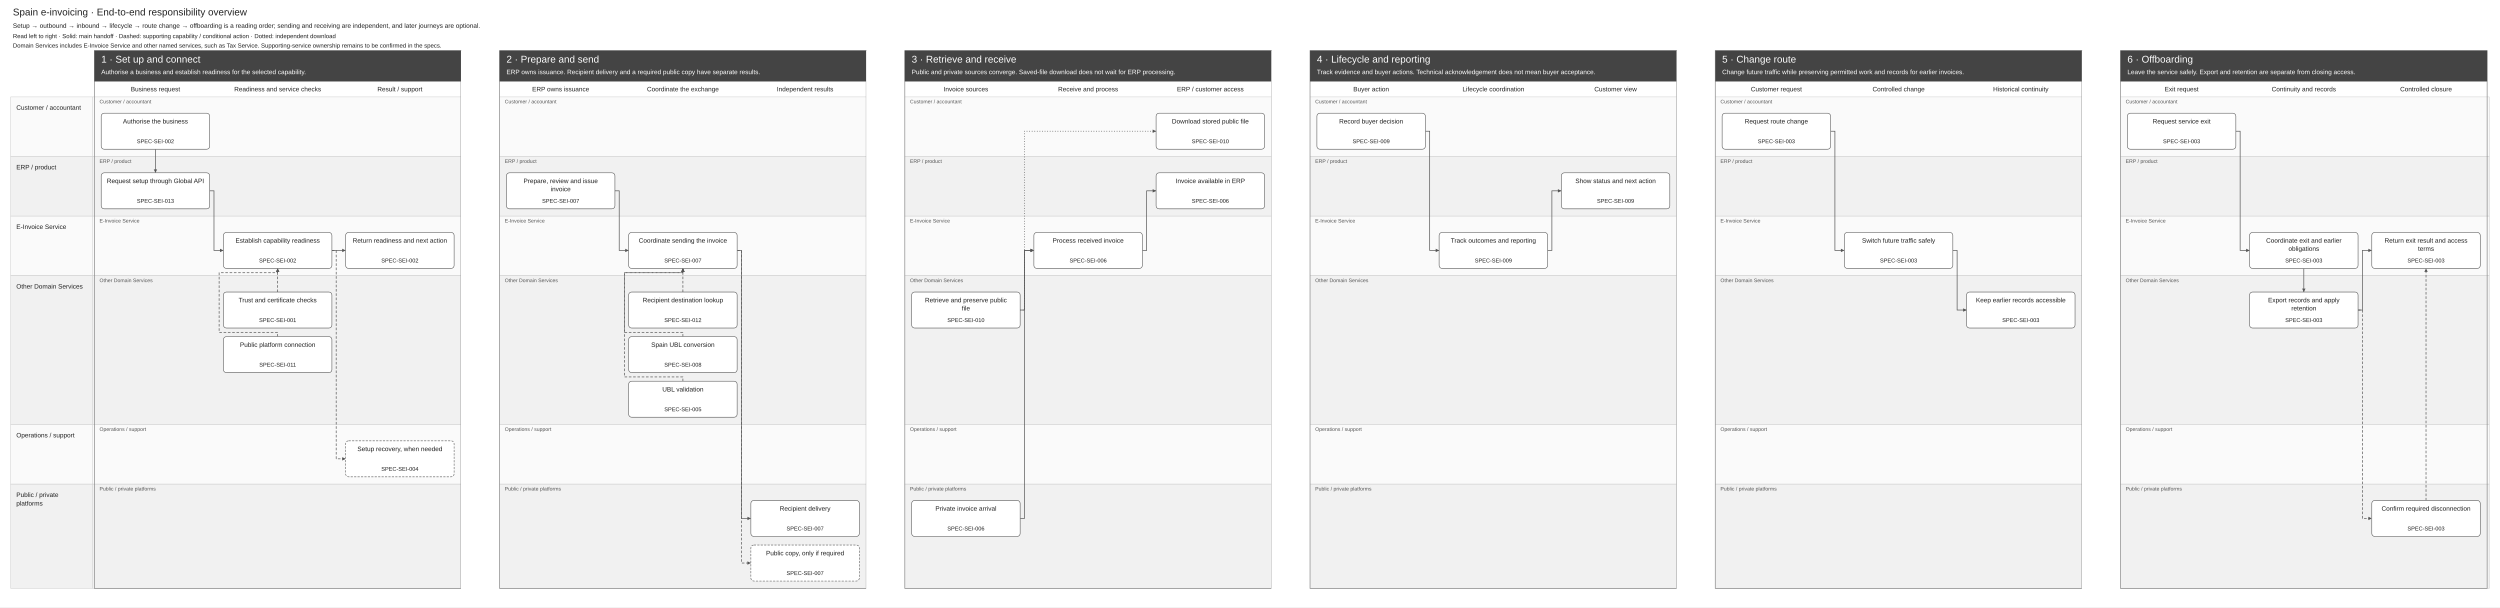
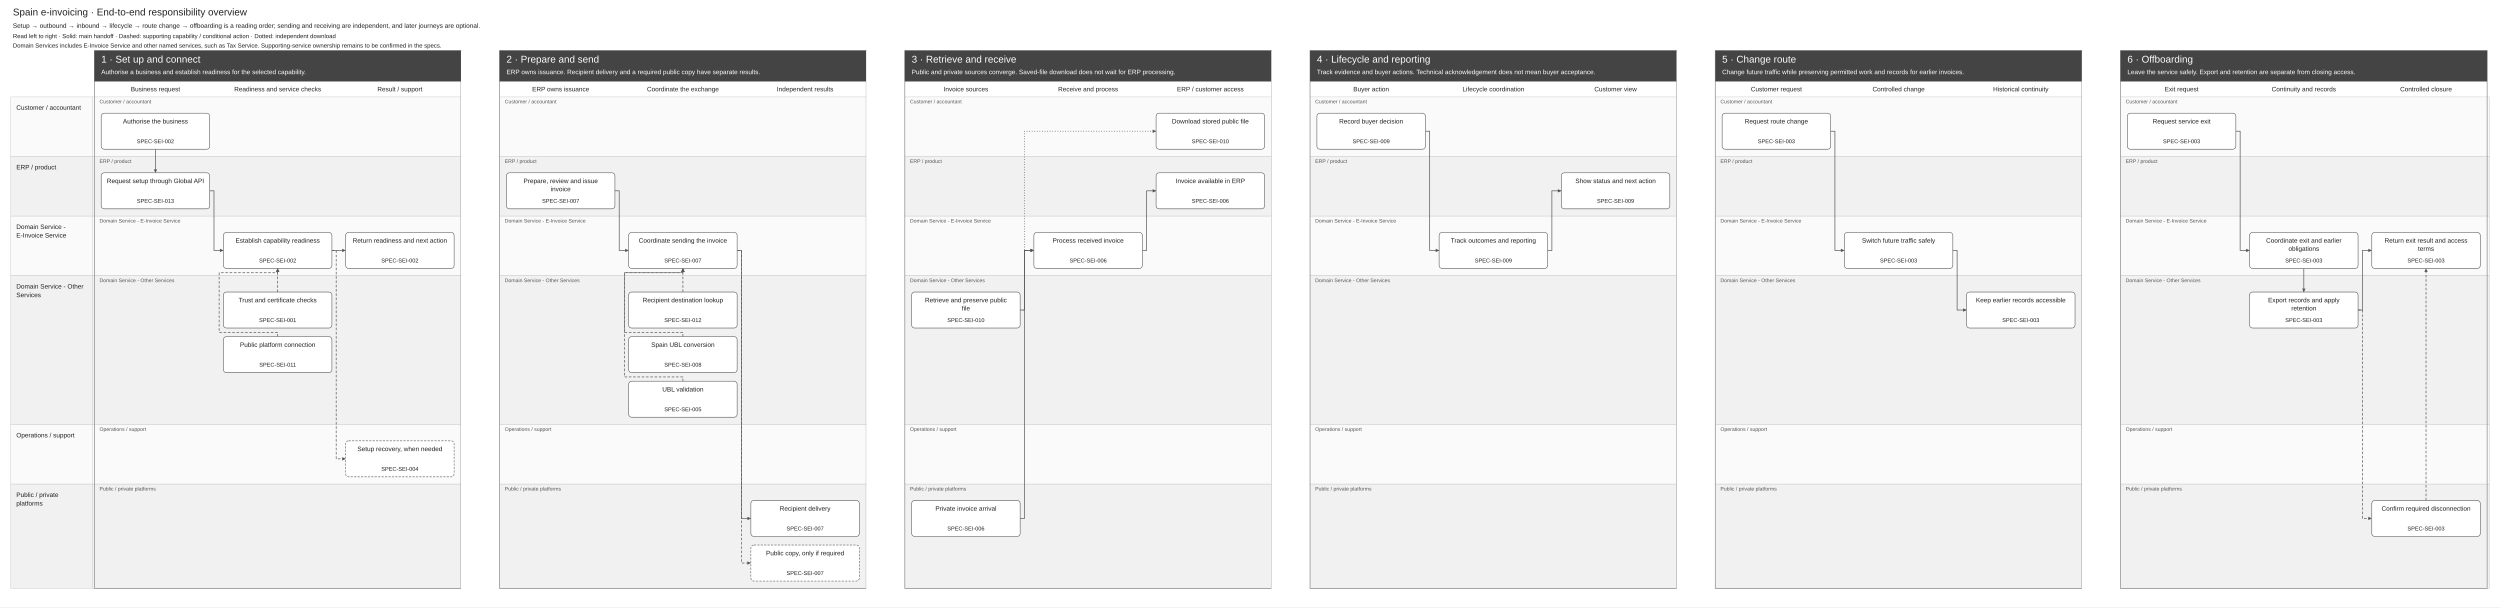
<svg xmlns="http://www.w3.org/2000/svg" width="5830" height="1416" viewBox="0 0 5830 1416" role="img" aria-label="End-to-end responsibility overview">
  <rect width="5830" height="1416" fill="#ffffff" />
  <text x="30" y="36" font-family="Arial, sans-serif" font-size="23" font-weight="400" text-anchor="start" fill="#222222">Spain e-invoicing · End-to-end responsibility overview</text>
  <text x="30" y="65" font-family="Arial, sans-serif" font-size="15" font-weight="400" text-anchor="start" fill="#222222">Setup → outbound → inbound → lifecycle → route change → offboarding is a reading order; sending and receiving are independent, and later journeys are optional.</text>
  <text x="30" y="89" font-family="Arial, sans-serif" font-size="14" font-weight="400" text-anchor="start" fill="#222222">Read left to right · Solid: main handoff · Dashed: supporting capability / conditional action · Dotted: independent download</text>
  <text x="30" y="111" font-family="Arial, sans-serif" font-size="14" font-weight="400" text-anchor="start" fill="#222222">Domain Services includes E-Invoice Service and other named services, such as Tax Service. Supporting-service ownership remains to be confirmed in the specs.</text>
  <text x="362.5" y="213" font-family="Arial, sans-serif" font-size="15" font-weight="400" text-anchor="middle" fill="#222222">Business request</text>
  <text x="647.5" y="213" font-family="Arial, sans-serif" font-size="15" font-weight="400" text-anchor="middle" fill="#222222">Readiness and service checks</text>
  <text x="932.5" y="213" font-family="Arial, sans-serif" font-size="15" font-weight="400" text-anchor="middle" fill="#222222">Result / support</text>
  <text x="1307.5" y="213" font-family="Arial, sans-serif" font-size="15" font-weight="400" text-anchor="middle" fill="#222222">ERP owns issuance</text>
  <text x="1592.5" y="213" font-family="Arial, sans-serif" font-size="15" font-weight="400" text-anchor="middle" fill="#222222">Coordinate the exchange</text>
  <text x="1877.5" y="213" font-family="Arial, sans-serif" font-size="15" font-weight="400" text-anchor="middle" fill="#222222">Independent results</text>
  <text x="2252.5" y="213" font-family="Arial, sans-serif" font-size="15" font-weight="400" text-anchor="middle" fill="#222222">Invoice sources</text>
  <text x="2537.5" y="213" font-family="Arial, sans-serif" font-size="15" font-weight="400" text-anchor="middle" fill="#222222">Receive and process</text>
  <text x="2822.5" y="213" font-family="Arial, sans-serif" font-size="15" font-weight="400" text-anchor="middle" fill="#222222">ERP / customer access</text>
  <text x="3197.5" y="213" font-family="Arial, sans-serif" font-size="15" font-weight="400" text-anchor="middle" fill="#222222">Buyer action</text>
  <text x="3482.5" y="213" font-family="Arial, sans-serif" font-size="15" font-weight="400" text-anchor="middle" fill="#222222">Lifecycle coordination</text>
  <text x="3767.5" y="213" font-family="Arial, sans-serif" font-size="15" font-weight="400" text-anchor="middle" fill="#222222">Customer view</text>
  <text x="4142.5" y="213" font-family="Arial, sans-serif" font-size="15" font-weight="400" text-anchor="middle" fill="#222222">Customer request</text>
  <text x="4427.5" y="213" font-family="Arial, sans-serif" font-size="15" font-weight="400" text-anchor="middle" fill="#222222">Controlled change</text>
  <text x="4712.5" y="213" font-family="Arial, sans-serif" font-size="15" font-weight="400" text-anchor="middle" fill="#222222">Historical continuity</text>
  <text x="5087.5" y="213" font-family="Arial, sans-serif" font-size="15" font-weight="400" text-anchor="middle" fill="#222222">Exit request</text>
  <text x="5372.5" y="213" font-family="Arial, sans-serif" font-size="15" font-weight="400" text-anchor="middle" fill="#222222">Continuity and records</text>
  <text x="5657.5" y="213" font-family="Arial, sans-serif" font-size="15" font-weight="400" text-anchor="middle" fill="#222222">Controlled closure</text>
  <rect x="25" y="226" width="5780" height="139" fill="#fafafa" stroke="#c7c7c7" />
  <path d="M 216,226 L 216,365" stroke="#c7c7c7" />
  <text x="38" y="256" font-family="Arial, sans-serif" font-size="15" font-weight="400" text-anchor="start" fill="#222222">Customer / accountant</text>
  <rect x="25" y="365" width="5780" height="139" fill="#f1f1f1" stroke="#c7c7c7" />
  <path d="M 216,365 L 216,504" stroke="#c7c7c7" />
  <text x="38" y="395" font-family="Arial, sans-serif" font-size="15" font-weight="400" text-anchor="start" fill="#222222">ERP / product</text>
  <rect x="25" y="504" width="5780" height="139" fill="#fafafa" stroke="#c7c7c7" />
  <path d="M 216,504 L 216,643" stroke="#c7c7c7" />
-   <text x="38" y="534" font-family="Arial, sans-serif" font-size="15" font-weight="400" text-anchor="start" fill="#222222">E-Invoice Service</text>
+   <text x="38" y="534" font-family="Arial, sans-serif" font-size="15" font-weight="400" text-anchor="start" fill="#222222">Domain Service -</text>
+   <text x="38" y="554" font-family="Arial, sans-serif" font-size="15" font-weight="400" text-anchor="start" fill="#222222">E-Invoice Service</text>
  <rect x="25" y="643" width="5780" height="347" fill="#f1f1f1" stroke="#c7c7c7" />
  <path d="M 216,643 L 216,990" stroke="#c7c7c7" />
-   <text x="38" y="673" font-family="Arial, sans-serif" font-size="15" font-weight="400" text-anchor="start" fill="#222222">Other Domain Services</text>
+   <text x="38" y="673" font-family="Arial, sans-serif" font-size="15" font-weight="400" text-anchor="start" fill="#222222">Domain Service - Other</text>
+   <text x="38" y="693" font-family="Arial, sans-serif" font-size="15" font-weight="400" text-anchor="start" fill="#222222">Services</text>
  <rect x="25" y="990" width="5780" height="139" fill="#fafafa" stroke="#c7c7c7" />
  <path d="M 216,990 L 216,1129" stroke="#c7c7c7" />
  <text x="38" y="1020" font-family="Arial, sans-serif" font-size="15" font-weight="400" text-anchor="start" fill="#222222">Operations / support</text>
  <rect x="25" y="1129" width="5780" height="243" fill="#f1f1f1" stroke="#c7c7c7" />
  <path d="M 216,1129 L 216,1372" stroke="#c7c7c7" />
  <text x="38" y="1159" font-family="Arial, sans-serif" font-size="15" font-weight="400" text-anchor="start" fill="#222222">Public / private</text>
  <text x="38" y="1179" font-family="Arial, sans-serif" font-size="15" font-weight="400" text-anchor="start" fill="#222222">platforms</text>
  <rect x="220.0" y="118" width="855.0" height="1254" fill="none" stroke="#888888" stroke-width="1.6" data-journey="1" />
  <rect x="220.0" y="118" width="855.0" height="72" fill="#444444" />
  <text x="236.0" y="146" font-family="Arial, sans-serif" font-size="23" font-weight="400" text-anchor="start" fill="#ffffff">1 · Set up and connect</text>
  <text x="236.0" y="173" font-family="Arial, sans-serif" font-size="15" font-weight="400" text-anchor="start" fill="#ffffff">Authorise a business and establish readiness for the selected capability.</text>
  <text x="232.0" y="241" font-family="Arial, sans-serif" font-size="12" font-weight="400" text-anchor="start" fill="#555555">Customer / accountant</text>
  <text x="232.0" y="380" font-family="Arial, sans-serif" font-size="12" font-weight="400" text-anchor="start" fill="#555555">ERP / product</text>
-   <text x="232.0" y="519" font-family="Arial, sans-serif" font-size="12" font-weight="400" text-anchor="start" fill="#555555">E-Invoice Service</text>
-   <text x="232.0" y="658" font-family="Arial, sans-serif" font-size="12" font-weight="400" text-anchor="start" fill="#555555">Other Domain Services</text>
+   <text x="232.0" y="519" font-family="Arial, sans-serif" font-size="12" font-weight="400" text-anchor="start" fill="#555555">Domain Service - E-Invoice Service</text>
+   <text x="232.0" y="658" font-family="Arial, sans-serif" font-size="12" font-weight="400" text-anchor="start" fill="#555555">Domain Service - Other Services</text>
  <text x="232.0" y="1005" font-family="Arial, sans-serif" font-size="12" font-weight="400" text-anchor="start" fill="#555555">Operations / support</text>
  <text x="232.0" y="1144" font-family="Arial, sans-serif" font-size="12" font-weight="400" text-anchor="start" fill="#555555">Public / private platforms</text>
  <rect x="1075.0" y="118" width="90" height="1268" fill="#ffffff" />
  <rect x="1165.0" y="118" width="855.0" height="1254" fill="none" stroke="#888888" stroke-width="1.6" data-journey="2" />
  <rect x="1165.0" y="118" width="855.0" height="72" fill="#444444" />
  <text x="1181.0" y="146" font-family="Arial, sans-serif" font-size="23" font-weight="400" text-anchor="start" fill="#ffffff">2 · Prepare and send</text>
  <text x="1181.0" y="173" font-family="Arial, sans-serif" font-size="15" font-weight="400" text-anchor="start" fill="#ffffff">ERP owns issuance. Recipient delivery and a required public copy have separate results.</text>
  <text x="1177.0" y="241" font-family="Arial, sans-serif" font-size="12" font-weight="400" text-anchor="start" fill="#555555">Customer / accountant</text>
  <text x="1177.0" y="380" font-family="Arial, sans-serif" font-size="12" font-weight="400" text-anchor="start" fill="#555555">ERP / product</text>
-   <text x="1177.0" y="519" font-family="Arial, sans-serif" font-size="12" font-weight="400" text-anchor="start" fill="#555555">E-Invoice Service</text>
-   <text x="1177.0" y="658" font-family="Arial, sans-serif" font-size="12" font-weight="400" text-anchor="start" fill="#555555">Other Domain Services</text>
+   <text x="1177.0" y="519" font-family="Arial, sans-serif" font-size="12" font-weight="400" text-anchor="start" fill="#555555">Domain Service - E-Invoice Service</text>
+   <text x="1177.0" y="658" font-family="Arial, sans-serif" font-size="12" font-weight="400" text-anchor="start" fill="#555555">Domain Service - Other Services</text>
  <text x="1177.0" y="1005" font-family="Arial, sans-serif" font-size="12" font-weight="400" text-anchor="start" fill="#555555">Operations / support</text>
  <text x="1177.0" y="1144" font-family="Arial, sans-serif" font-size="12" font-weight="400" text-anchor="start" fill="#555555">Public / private platforms</text>
  <rect x="2020.0" y="118" width="90" height="1268" fill="#ffffff" />
  <rect x="2110.0" y="118" width="855.0" height="1254" fill="none" stroke="#888888" stroke-width="1.6" data-journey="3" />
  <rect x="2110.0" y="118" width="855.0" height="72" fill="#444444" />
  <text x="2126.0" y="146" font-family="Arial, sans-serif" font-size="23" font-weight="400" text-anchor="start" fill="#ffffff">3 · Retrieve and receive</text>
  <text x="2126.0" y="173" font-family="Arial, sans-serif" font-size="15" font-weight="400" text-anchor="start" fill="#ffffff">Public and private sources converge. Saved-file download does not wait for ERP processing.</text>
  <text x="2122.0" y="241" font-family="Arial, sans-serif" font-size="12" font-weight="400" text-anchor="start" fill="#555555">Customer / accountant</text>
  <text x="2122.0" y="380" font-family="Arial, sans-serif" font-size="12" font-weight="400" text-anchor="start" fill="#555555">ERP / product</text>
-   <text x="2122.0" y="519" font-family="Arial, sans-serif" font-size="12" font-weight="400" text-anchor="start" fill="#555555">E-Invoice Service</text>
-   <text x="2122.0" y="658" font-family="Arial, sans-serif" font-size="12" font-weight="400" text-anchor="start" fill="#555555">Other Domain Services</text>
+   <text x="2122.0" y="519" font-family="Arial, sans-serif" font-size="12" font-weight="400" text-anchor="start" fill="#555555">Domain Service - E-Invoice Service</text>
+   <text x="2122.0" y="658" font-family="Arial, sans-serif" font-size="12" font-weight="400" text-anchor="start" fill="#555555">Domain Service - Other Services</text>
  <text x="2122.0" y="1005" font-family="Arial, sans-serif" font-size="12" font-weight="400" text-anchor="start" fill="#555555">Operations / support</text>
  <text x="2122.0" y="1144" font-family="Arial, sans-serif" font-size="12" font-weight="400" text-anchor="start" fill="#555555">Public / private platforms</text>
  <rect x="2965.0" y="118" width="90" height="1268" fill="#ffffff" />
  <rect x="3055.0" y="118" width="855.0" height="1254" fill="none" stroke="#888888" stroke-width="1.6" data-journey="4" />
  <rect x="3055.0" y="118" width="855.0" height="72" fill="#444444" />
  <text x="3071.0" y="146" font-family="Arial, sans-serif" font-size="23" font-weight="400" text-anchor="start" fill="#ffffff">4 · Lifecycle and reporting</text>
  <text x="3071.0" y="173" font-family="Arial, sans-serif" font-size="15" font-weight="400" text-anchor="start" fill="#ffffff">Track evidence and buyer actions. Technical acknowledgement does not mean buyer acceptance.</text>
  <text x="3067.0" y="241" font-family="Arial, sans-serif" font-size="12" font-weight="400" text-anchor="start" fill="#555555">Customer / accountant</text>
  <text x="3067.0" y="380" font-family="Arial, sans-serif" font-size="12" font-weight="400" text-anchor="start" fill="#555555">ERP / product</text>
-   <text x="3067.0" y="519" font-family="Arial, sans-serif" font-size="12" font-weight="400" text-anchor="start" fill="#555555">E-Invoice Service</text>
-   <text x="3067.0" y="658" font-family="Arial, sans-serif" font-size="12" font-weight="400" text-anchor="start" fill="#555555">Other Domain Services</text>
+   <text x="3067.0" y="519" font-family="Arial, sans-serif" font-size="12" font-weight="400" text-anchor="start" fill="#555555">Domain Service - E-Invoice Service</text>
+   <text x="3067.0" y="658" font-family="Arial, sans-serif" font-size="12" font-weight="400" text-anchor="start" fill="#555555">Domain Service - Other Services</text>
  <text x="3067.0" y="1005" font-family="Arial, sans-serif" font-size="12" font-weight="400" text-anchor="start" fill="#555555">Operations / support</text>
  <text x="3067.0" y="1144" font-family="Arial, sans-serif" font-size="12" font-weight="400" text-anchor="start" fill="#555555">Public / private platforms</text>
  <rect x="3910.0" y="118" width="90" height="1268" fill="#ffffff" />
  <rect x="4000.0" y="118" width="855.0" height="1254" fill="none" stroke="#888888" stroke-width="1.6" data-journey="5" />
  <rect x="4000.0" y="118" width="855.0" height="72" fill="#444444" />
  <text x="4016.0" y="146" font-family="Arial, sans-serif" font-size="23" font-weight="400" text-anchor="start" fill="#ffffff">5 · Change route</text>
  <text x="4016.0" y="173" font-family="Arial, sans-serif" font-size="15" font-weight="400" text-anchor="start" fill="#ffffff">Change future traffic while preserving permitted work and records for earlier invoices.</text>
  <text x="4012.0" y="241" font-family="Arial, sans-serif" font-size="12" font-weight="400" text-anchor="start" fill="#555555">Customer / accountant</text>
  <text x="4012.0" y="380" font-family="Arial, sans-serif" font-size="12" font-weight="400" text-anchor="start" fill="#555555">ERP / product</text>
-   <text x="4012.0" y="519" font-family="Arial, sans-serif" font-size="12" font-weight="400" text-anchor="start" fill="#555555">E-Invoice Service</text>
-   <text x="4012.0" y="658" font-family="Arial, sans-serif" font-size="12" font-weight="400" text-anchor="start" fill="#555555">Other Domain Services</text>
+   <text x="4012.0" y="519" font-family="Arial, sans-serif" font-size="12" font-weight="400" text-anchor="start" fill="#555555">Domain Service - E-Invoice Service</text>
+   <text x="4012.0" y="658" font-family="Arial, sans-serif" font-size="12" font-weight="400" text-anchor="start" fill="#555555">Domain Service - Other Services</text>
  <text x="4012.0" y="1005" font-family="Arial, sans-serif" font-size="12" font-weight="400" text-anchor="start" fill="#555555">Operations / support</text>
  <text x="4012.0" y="1144" font-family="Arial, sans-serif" font-size="12" font-weight="400" text-anchor="start" fill="#555555">Public / private platforms</text>
  <rect x="4855.0" y="118" width="90" height="1268" fill="#ffffff" />
  <rect x="4945.0" y="118" width="855.0" height="1254" fill="none" stroke="#888888" stroke-width="1.6" data-journey="6" />
  <rect x="4945.0" y="118" width="855.0" height="72" fill="#444444" />
  <text x="4961.0" y="146" font-family="Arial, sans-serif" font-size="23" font-weight="400" text-anchor="start" fill="#ffffff">6 · Offboarding</text>
  <text x="4961.0" y="173" font-family="Arial, sans-serif" font-size="15" font-weight="400" text-anchor="start" fill="#ffffff">Leave the service safely. Export and retention are separate from closing access.</text>
  <text x="4957.0" y="241" font-family="Arial, sans-serif" font-size="12" font-weight="400" text-anchor="start" fill="#555555">Customer / accountant</text>
  <text x="4957.0" y="380" font-family="Arial, sans-serif" font-size="12" font-weight="400" text-anchor="start" fill="#555555">ERP / product</text>
-   <text x="4957.0" y="519" font-family="Arial, sans-serif" font-size="12" font-weight="400" text-anchor="start" fill="#555555">E-Invoice Service</text>
-   <text x="4957.0" y="658" font-family="Arial, sans-serif" font-size="12" font-weight="400" text-anchor="start" fill="#555555">Other Domain Services</text>
+   <text x="4957.0" y="519" font-family="Arial, sans-serif" font-size="12" font-weight="400" text-anchor="start" fill="#555555">Domain Service - E-Invoice Service</text>
+   <text x="4957.0" y="658" font-family="Arial, sans-serif" font-size="12" font-weight="400" text-anchor="start" fill="#555555">Domain Service - Other Services</text>
  <text x="4957.0" y="1005" font-family="Arial, sans-serif" font-size="12" font-weight="400" text-anchor="start" fill="#555555">Operations / support</text>
  <text x="4957.0" y="1144" font-family="Arial, sans-serif" font-size="12" font-weight="400" text-anchor="start" fill="#555555">Public / private platforms</text>
  <path d="M 362.5,348 L 362.5,403" fill="none" stroke="#555555" stroke-width="1.6" />
  <path d="M 362.5,403 L 366.5,395 L 358.5,395 Z" fill="#555555" />
  <path d="M 489,445 L 499,445 L 499,584 L 521,584" fill="none" stroke="#555555" stroke-width="1.6" />
  <path d="M 521,584 L 513,580 L 513,588 Z" fill="#555555" />
  <path d="M 647.5,681 L 647.5,626" fill="none" stroke="#555555" stroke-width="1.6" stroke-dasharray="6 4" />
  <path d="M 647.5,626 L 643.5,634 L 651.5,634 Z" fill="#555555" />
  <path d="M 647.5,785 L 647.5,775 L 511,775 L 511,636 L 647.5,636 L 647.5,626" fill="none" stroke="#555555" stroke-width="1.6" stroke-dasharray="6 4" />
  <path d="M 647.5,626 L 643.5,634 L 651.5,634 Z" fill="#555555" />
  <path d="M 774,584 L 806,584" fill="none" stroke="#555555" stroke-width="1.6" />
  <path d="M 806,584 L 798,580 L 798,588 Z" fill="#555555" />
  <path d="M 774,584 L 784,584 L 784,1070 L 806,1070" fill="none" stroke="#555555" stroke-width="1.6" stroke-dasharray="6 4" />
  <path d="M 806,1070 L 798,1066 L 798,1074 Z" fill="#555555" />
  <path d="M 1434,445 L 1444,445 L 1444,584 L 1466,584" fill="none" stroke="#555555" stroke-width="1.6" />
  <path d="M 1466,584 L 1458,580 L 1458,588 Z" fill="#555555" />
  <path d="M 1592.5,681 L 1592.5,626" fill="none" stroke="#555555" stroke-width="1.6" stroke-dasharray="6 4" />
  <path d="M 1592.5,626 L 1588.5,634 L 1596.5,634 Z" fill="#555555" />
  <path d="M 1592.5,785 L 1592.5,775 L 1456,775 L 1456,636 L 1592.5,636 L 1592.5,626" fill="none" stroke="#555555" stroke-width="1.6" stroke-dasharray="6 4" />
  <path d="M 1592.5,626 L 1588.5,634 L 1596.5,634 Z" fill="#555555" />
  <path d="M 1592.5,889 L 1592.5,879 L 1456,879 L 1456,636 L 1592.5,636 L 1592.5,626" fill="none" stroke="#555555" stroke-width="1.6" stroke-dasharray="6 4" />
  <path d="M 1592.5,626 L 1588.5,634 L 1596.5,634 Z" fill="#555555" />
  <path d="M 1719,584 L 1729,584 L 1729,1209 L 1751,1209" fill="none" stroke="#555555" stroke-width="1.6" />
  <path d="M 1751,1209 L 1743,1205 L 1743,1213 Z" fill="#555555" />
  <path d="M 1719,584 L 1729,584 L 1729,1313 L 1751,1313" fill="none" stroke="#555555" stroke-width="1.6" stroke-dasharray="6 4" />
  <path d="M 1751,1313 L 1743,1309 L 1743,1317 Z" fill="#555555" />
  <path d="M 2379,723 L 2389,723 L 2389,584 L 2411,584" fill="none" stroke="#555555" stroke-width="1.6" />
  <path d="M 2411,584 L 2403,580 L 2403,588 Z" fill="#555555" />
  <path d="M 2379,1209 L 2389,1209 L 2389,584 L 2411,584" fill="none" stroke="#555555" stroke-width="1.6" />
  <path d="M 2411,584 L 2403,580 L 2403,588 Z" fill="#555555" />
  <path d="M 2664,584 L 2674,584 L 2674,445 L 2696,445" fill="none" stroke="#555555" stroke-width="1.6" />
  <path d="M 2696,445 L 2688,441 L 2688,449 Z" fill="#555555" />
  <path d="M 2379,723 L 2389,723 L 2389,306 L 2696,306" fill="none" stroke="#555555" stroke-width="1.6" stroke-dasharray="2 4" />
  <path d="M 2696,306 L 2688,302 L 2688,310 Z" fill="#555555" />
  <path d="M 3324,306 L 3334,306 L 3334,584 L 3356,584" fill="none" stroke="#555555" stroke-width="1.6" />
  <path d="M 3356,584 L 3348,580 L 3348,588 Z" fill="#555555" />
  <path d="M 3609,584 L 3619,584 L 3619,445 L 3641,445" fill="none" stroke="#555555" stroke-width="1.6" />
  <path d="M 3641,445 L 3633,441 L 3633,449 Z" fill="#555555" />
  <path d="M 4269,306 L 4279,306 L 4279,584 L 4301,584" fill="none" stroke="#555555" stroke-width="1.6" />
  <path d="M 4301,584 L 4293,580 L 4293,588 Z" fill="#555555" />
  <path d="M 4554,584 L 4564,584 L 4564,723 L 4586,723" fill="none" stroke="#555555" stroke-width="1.6" />
  <path d="M 4586,723 L 4578,719 L 4578,727 Z" fill="#555555" />
  <path d="M 5214,306 L 5224,306 L 5224,584 L 5246,584" fill="none" stroke="#555555" stroke-width="1.6" />
  <path d="M 5246,584 L 5238,580 L 5238,588 Z" fill="#555555" />
  <path d="M 5372.5,626 L 5372.5,681" fill="none" stroke="#555555" stroke-width="1.6" />
  <path d="M 5372.5,681 L 5376.5,673 L 5368.5,673 Z" fill="#555555" />
  <path d="M 5499,723 L 5509,723 L 5509,584 L 5531,584" fill="none" stroke="#555555" stroke-width="1.6" />
  <path d="M 5531,584 L 5523,580 L 5523,588 Z" fill="#555555" />
  <path d="M 5499,723 L 5509,723 L 5509,1209 L 5531,1209" fill="none" stroke="#555555" stroke-width="1.6" stroke-dasharray="6 4" />
  <path d="M 5531,1209 L 5523,1205 L 5523,1213 Z" fill="#555555" />
  <path d="M 5657.5,1167 L 5657.5,626" fill="none" stroke="#555555" stroke-width="1.6" stroke-dasharray="6 4" />
  <path d="M 5657.5,626 L 5653.5,634 L 5661.5,634 Z" fill="#555555" />
  <a href="../../specs/SPEC-SEI-002-onboarding-solution-specification.md" aria-label="Authorise the business SPEC-SEI-002">
    <rect x="236.0" y="264" width="253.0" height="84" rx="7" fill="#ffffff" stroke="#555555" stroke-width="1.3" />
    <text x="362.5" y="288" font-family="Arial, sans-serif" font-size="15" font-weight="400" text-anchor="middle" fill="#222222">Authorise the business</text>
    <text x="362.5" y="334" font-family="Arial, sans-serif" font-size="13" font-weight="400" text-anchor="middle" fill="#222222">SPEC-SEI-002</text>
  </a>
  <a href="../../specs/SPEC-SEI-013-provider-api-through-the-e-invoicing-global-api-solution-specification.md" aria-label="Request setup through Global API SPEC-SEI-013">
    <rect x="236.0" y="403" width="253.0" height="84" rx="7" fill="#ffffff" stroke="#555555" stroke-width="1.3" />
    <text x="362.5" y="427" font-family="Arial, sans-serif" font-size="15" font-weight="400" text-anchor="middle" fill="#222222">Request setup through Global API</text>
    <text x="362.5" y="473" font-family="Arial, sans-serif" font-size="13" font-weight="400" text-anchor="middle" fill="#222222">SPEC-SEI-013</text>
  </a>
  <a href="../../specs/SPEC-SEI-002-onboarding-solution-specification.md" aria-label="Establish capability readiness SPEC-SEI-002">
    <rect x="521.0" y="542" width="253.0" height="84" rx="7" fill="#ffffff" stroke="#555555" stroke-width="1.3" />
    <text x="647.5" y="566" font-family="Arial, sans-serif" font-size="15" font-weight="400" text-anchor="middle" fill="#222222">Establish capability readiness</text>
    <text x="647.5" y="612" font-family="Arial, sans-serif" font-size="13" font-weight="400" text-anchor="middle" fill="#222222">SPEC-SEI-002</text>
  </a>
  <a href="../../specs/SPEC-SEI-001-certificate-management-solution-specification.md" aria-label="Trust and certificate checks SPEC-SEI-001">
    <rect x="521.0" y="681" width="253.0" height="84" rx="7" fill="#ffffff" stroke="#555555" stroke-width="1.3" />
    <text x="647.5" y="705" font-family="Arial, sans-serif" font-size="15" font-weight="400" text-anchor="middle" fill="#222222">Trust and certificate checks</text>
    <text x="647.5" y="751" font-family="Arial, sans-serif" font-size="13" font-weight="400" text-anchor="middle" fill="#222222">SPEC-SEI-001</text>
  </a>
  <a href="../../specs/SPEC-SEI-011-public-platform-connector-solution-specification.md" aria-label="Public platform connection SPEC-SEI-011">
    <rect x="521.0" y="785" width="253.0" height="84" rx="7" fill="#ffffff" stroke="#555555" stroke-width="1.3" />
    <text x="647.5" y="809" font-family="Arial, sans-serif" font-size="15" font-weight="400" text-anchor="middle" fill="#222222">Public platform connection</text>
    <text x="647.5" y="855" font-family="Arial, sans-serif" font-size="13" font-weight="400" text-anchor="middle" fill="#222222">SPEC-SEI-011</text>
  </a>
  <a href="../../specs/SPEC-SEI-002-onboarding-solution-specification.md" aria-label="Return readiness and next action SPEC-SEI-002">
    <rect x="806.0" y="542" width="253.0" height="84" rx="7" fill="#ffffff" stroke="#555555" stroke-width="1.3" />
    <text x="932.5" y="566" font-family="Arial, sans-serif" font-size="15" font-weight="400" text-anchor="middle" fill="#222222">Return readiness and next action</text>
    <text x="932.5" y="612" font-family="Arial, sans-serif" font-size="13" font-weight="400" text-anchor="middle" fill="#222222">SPEC-SEI-002</text>
  </a>
  <a href="../../specs/SPEC-SEI-004-onboarding-failure-and-reconciliation-solution-specification.md" aria-label="Setup recovery, when needed SPEC-SEI-004">
    <rect x="806.0" y="1028" width="253.0" height="84" rx="7" fill="#ffffff" stroke="#555555" stroke-width="1.3" stroke-dasharray="5 3" />
    <text x="932.5" y="1052" font-family="Arial, sans-serif" font-size="15" font-weight="400" text-anchor="middle" fill="#222222">Setup recovery, when needed</text>
    <text x="932.5" y="1098" font-family="Arial, sans-serif" font-size="13" font-weight="400" text-anchor="middle" fill="#222222">SPEC-SEI-004</text>
  </a>
  <a href="../../specs/SPEC-SEI-007-invoice-sending-solution.md" aria-label="Prepare, review and issue invoice SPEC-SEI-007">
    <rect x="1181.0" y="403" width="253.0" height="84" rx="7" fill="#ffffff" stroke="#555555" stroke-width="1.3" />
    <text x="1307.5" y="427" font-family="Arial, sans-serif" font-size="15" font-weight="400" text-anchor="middle" fill="#222222">Prepare, review and issue</text>
    <text x="1307.5" y="446" font-family="Arial, sans-serif" font-size="15" font-weight="400" text-anchor="middle" fill="#222222">invoice</text>
    <text x="1307.5" y="473" font-family="Arial, sans-serif" font-size="13" font-weight="400" text-anchor="middle" fill="#222222">SPEC-SEI-007</text>
  </a>
  <a href="../../specs/SPEC-SEI-012-consult-public-platform-for-recipient-information.md" aria-label="Recipient destination lookup SPEC-SEI-012">
    <rect x="1466.0" y="681" width="253.0" height="84" rx="7" fill="#ffffff" stroke="#555555" stroke-width="1.3" />
    <text x="1592.5" y="705" font-family="Arial, sans-serif" font-size="15" font-weight="400" text-anchor="middle" fill="#222222">Recipient destination lookup</text>
    <text x="1592.5" y="751" font-family="Arial, sans-serif" font-size="13" font-weight="400" text-anchor="middle" fill="#222222">SPEC-SEI-012</text>
  </a>
  <a href="../../specs/SPEC-SEI-008-spain-ubl-mapper-migration-to-dts-solution-specification.md" aria-label="Spain UBL conversion SPEC-SEI-008">
    <rect x="1466.0" y="785" width="253.0" height="84" rx="7" fill="#ffffff" stroke="#555555" stroke-width="1.3" />
    <text x="1592.5" y="809" font-family="Arial, sans-serif" font-size="15" font-weight="400" text-anchor="middle" fill="#222222">Spain UBL conversion</text>
    <text x="1592.5" y="855" font-family="Arial, sans-serif" font-size="13" font-weight="400" text-anchor="middle" fill="#222222">SPEC-SEI-008</text>
  </a>
  <a href="../../specs/SPEC-SEI-005-ubl-validation-and-correction-solution-specification.md" aria-label="UBL validation SPEC-SEI-005">
    <rect x="1466.0" y="889" width="253.0" height="84" rx="7" fill="#ffffff" stroke="#555555" stroke-width="1.3" />
    <text x="1592.5" y="913" font-family="Arial, sans-serif" font-size="15" font-weight="400" text-anchor="middle" fill="#222222">UBL validation</text>
    <text x="1592.5" y="959" font-family="Arial, sans-serif" font-size="13" font-weight="400" text-anchor="middle" fill="#222222">SPEC-SEI-005</text>
  </a>
  <a href="../../specs/SPEC-SEI-007-invoice-sending-solution.md" aria-label="Coordinate sending the invoice SPEC-SEI-007">
    <rect x="1466.0" y="542" width="253.0" height="84" rx="7" fill="#ffffff" stroke="#555555" stroke-width="1.3" />
    <text x="1592.5" y="566" font-family="Arial, sans-serif" font-size="15" font-weight="400" text-anchor="middle" fill="#222222">Coordinate sending the invoice</text>
    <text x="1592.5" y="612" font-family="Arial, sans-serif" font-size="13" font-weight="400" text-anchor="middle" fill="#222222">SPEC-SEI-007</text>
  </a>
  <a href="../../specs/SPEC-SEI-007-invoice-sending-solution.md" aria-label="Recipient delivery SPEC-SEI-007">
    <rect x="1751.0" y="1167" width="253.0" height="84" rx="7" fill="#ffffff" stroke="#555555" stroke-width="1.3" />
    <text x="1877.5" y="1191" font-family="Arial, sans-serif" font-size="15" font-weight="400" text-anchor="middle" fill="#222222">Recipient delivery</text>
    <text x="1877.5" y="1237" font-family="Arial, sans-serif" font-size="13" font-weight="400" text-anchor="middle" fill="#222222">SPEC-SEI-007</text>
  </a>
  <a href="../../specs/SPEC-SEI-007-invoice-sending-solution.md" aria-label="Public copy, only if required SPEC-SEI-007">
    <rect x="1751.0" y="1271" width="253.0" height="84" rx="7" fill="#ffffff" stroke="#555555" stroke-width="1.3" stroke-dasharray="5 3" />
    <text x="1877.5" y="1295" font-family="Arial, sans-serif" font-size="15" font-weight="400" text-anchor="middle" fill="#222222">Public copy, only if required</text>
    <text x="1877.5" y="1341" font-family="Arial, sans-serif" font-size="13" font-weight="400" text-anchor="middle" fill="#222222">SPEC-SEI-007</text>
  </a>
  <a href="../../specs/SPEC-SEI-010-consult-and-download-ubl-from-public-platform-for-einvoices-received.md" aria-label="Retrieve and preserve public file SPEC-SEI-010">
    <rect x="2126.0" y="681" width="253.0" height="84" rx="7" fill="#ffffff" stroke="#555555" stroke-width="1.3" />
    <text x="2252.5" y="705" font-family="Arial, sans-serif" font-size="15" font-weight="400" text-anchor="middle" fill="#222222">Retrieve and preserve public</text>
    <text x="2252.5" y="724" font-family="Arial, sans-serif" font-size="15" font-weight="400" text-anchor="middle" fill="#222222">file</text>
    <text x="2252.5" y="751" font-family="Arial, sans-serif" font-size="13" font-weight="400" text-anchor="middle" fill="#222222">SPEC-SEI-010</text>
  </a>
  <a href="../../specs/SPEC-SEI-006-invoice-receiving-solution.md" aria-label="Private invoice arrival SPEC-SEI-006">
    <rect x="2126.0" y="1167" width="253.0" height="84" rx="7" fill="#ffffff" stroke="#555555" stroke-width="1.3" />
    <text x="2252.5" y="1191" font-family="Arial, sans-serif" font-size="15" font-weight="400" text-anchor="middle" fill="#222222">Private invoice arrival</text>
    <text x="2252.5" y="1237" font-family="Arial, sans-serif" font-size="13" font-weight="400" text-anchor="middle" fill="#222222">SPEC-SEI-006</text>
  </a>
  <a href="../../specs/SPEC-SEI-010-consult-and-download-ubl-from-public-platform-for-einvoices-received.md" aria-label="Download stored public file SPEC-SEI-010">
    <rect x="2696.0" y="264" width="253.0" height="84" rx="7" fill="#ffffff" stroke="#555555" stroke-width="1.3" />
    <text x="2822.5" y="288" font-family="Arial, sans-serif" font-size="15" font-weight="400" text-anchor="middle" fill="#222222">Download stored public file</text>
    <text x="2822.5" y="334" font-family="Arial, sans-serif" font-size="13" font-weight="400" text-anchor="middle" fill="#222222">SPEC-SEI-010</text>
  </a>
  <a href="../../specs/SPEC-SEI-006-invoice-receiving-solution.md" aria-label="Process received invoice SPEC-SEI-006">
    <rect x="2411.0" y="542" width="253.0" height="84" rx="7" fill="#ffffff" stroke="#555555" stroke-width="1.3" />
    <text x="2537.5" y="566" font-family="Arial, sans-serif" font-size="15" font-weight="400" text-anchor="middle" fill="#222222">Process received invoice</text>
    <text x="2537.5" y="612" font-family="Arial, sans-serif" font-size="13" font-weight="400" text-anchor="middle" fill="#222222">SPEC-SEI-006</text>
  </a>
  <a href="../../specs/SPEC-SEI-006-invoice-receiving-solution.md" aria-label="Invoice available in ERP SPEC-SEI-006">
    <rect x="2696.0" y="403" width="253.0" height="84" rx="7" fill="#ffffff" stroke="#555555" stroke-width="1.3" />
    <text x="2822.5" y="427" font-family="Arial, sans-serif" font-size="15" font-weight="400" text-anchor="middle" fill="#222222">Invoice available in ERP</text>
    <text x="2822.5" y="473" font-family="Arial, sans-serif" font-size="13" font-weight="400" text-anchor="middle" fill="#222222">SPEC-SEI-006</text>
  </a>
  <a href="../../specs/SPEC-SEI-009-invoice-lifecycle-status-solution-specification.md" aria-label="Record buyer decision SPEC-SEI-009">
    <rect x="3071.0" y="264" width="253.0" height="84" rx="7" fill="#ffffff" stroke="#555555" stroke-width="1.3" />
    <text x="3197.5" y="288" font-family="Arial, sans-serif" font-size="15" font-weight="400" text-anchor="middle" fill="#222222">Record buyer decision</text>
    <text x="3197.5" y="334" font-family="Arial, sans-serif" font-size="13" font-weight="400" text-anchor="middle" fill="#222222">SPEC-SEI-009</text>
  </a>
  <a href="../../specs/SPEC-SEI-009-invoice-lifecycle-status-solution-specification.md" aria-label="Track outcomes and reporting SPEC-SEI-009">
    <rect x="3356.0" y="542" width="253.0" height="84" rx="7" fill="#ffffff" stroke="#555555" stroke-width="1.3" />
    <text x="3482.5" y="566" font-family="Arial, sans-serif" font-size="15" font-weight="400" text-anchor="middle" fill="#222222">Track outcomes and reporting</text>
    <text x="3482.5" y="612" font-family="Arial, sans-serif" font-size="13" font-weight="400" text-anchor="middle" fill="#222222">SPEC-SEI-009</text>
  </a>
  <a href="../../specs/SPEC-SEI-009-invoice-lifecycle-status-solution-specification.md" aria-label="Show status and next action SPEC-SEI-009">
    <rect x="3641.0" y="403" width="253.0" height="84" rx="7" fill="#ffffff" stroke="#555555" stroke-width="1.3" />
    <text x="3767.5" y="427" font-family="Arial, sans-serif" font-size="15" font-weight="400" text-anchor="middle" fill="#222222">Show status and next action</text>
    <text x="3767.5" y="473" font-family="Arial, sans-serif" font-size="13" font-weight="400" text-anchor="middle" fill="#222222">SPEC-SEI-009</text>
  </a>
  <a href="../../specs/SPEC-SEI-003-offboarding-solution-specification.md" aria-label="Request route change SPEC-SEI-003">
    <rect x="4016.0" y="264" width="253.0" height="84" rx="7" fill="#ffffff" stroke="#555555" stroke-width="1.3" />
    <text x="4142.5" y="288" font-family="Arial, sans-serif" font-size="15" font-weight="400" text-anchor="middle" fill="#222222">Request route change</text>
    <text x="4142.5" y="334" font-family="Arial, sans-serif" font-size="13" font-weight="400" text-anchor="middle" fill="#222222">SPEC-SEI-003</text>
  </a>
  <a href="../../specs/SPEC-SEI-003-offboarding-solution-specification.md" aria-label="Switch future traffic safely SPEC-SEI-003">
    <rect x="4301.0" y="542" width="253.0" height="84" rx="7" fill="#ffffff" stroke="#555555" stroke-width="1.3" />
    <text x="4427.5" y="566" font-family="Arial, sans-serif" font-size="15" font-weight="400" text-anchor="middle" fill="#222222">Switch future traffic safely</text>
    <text x="4427.5" y="612" font-family="Arial, sans-serif" font-size="13" font-weight="400" text-anchor="middle" fill="#222222">SPEC-SEI-003</text>
  </a>
  <a href="../../specs/SPEC-SEI-003-offboarding-solution-specification.md" aria-label="Keep earlier records accessible SPEC-SEI-003">
    <rect x="4586.0" y="681" width="253.0" height="84" rx="7" fill="#ffffff" stroke="#555555" stroke-width="1.3" />
    <text x="4712.5" y="705" font-family="Arial, sans-serif" font-size="15" font-weight="400" text-anchor="middle" fill="#222222">Keep earlier records accessible</text>
    <text x="4712.5" y="751" font-family="Arial, sans-serif" font-size="13" font-weight="400" text-anchor="middle" fill="#222222">SPEC-SEI-003</text>
  </a>
  <a href="../../specs/SPEC-SEI-003-offboarding-solution-specification.md" aria-label="Request service exit SPEC-SEI-003">
    <rect x="4961.0" y="264" width="253.0" height="84" rx="7" fill="#ffffff" stroke="#555555" stroke-width="1.3" />
    <text x="5087.5" y="288" font-family="Arial, sans-serif" font-size="15" font-weight="400" text-anchor="middle" fill="#222222">Request service exit</text>
    <text x="5087.5" y="334" font-family="Arial, sans-serif" font-size="13" font-weight="400" text-anchor="middle" fill="#222222">SPEC-SEI-003</text>
  </a>
  <a href="../../specs/SPEC-SEI-003-offboarding-solution-specification.md" aria-label="Coordinate exit and earlier obligations SPEC-SEI-003">
    <rect x="5246.0" y="542" width="253.0" height="84" rx="7" fill="#ffffff" stroke="#555555" stroke-width="1.3" />
    <text x="5372.5" y="566" font-family="Arial, sans-serif" font-size="15" font-weight="400" text-anchor="middle" fill="#222222">Coordinate exit and earlier</text>
    <text x="5372.5" y="585" font-family="Arial, sans-serif" font-size="15" font-weight="400" text-anchor="middle" fill="#222222">obligations</text>
    <text x="5372.5" y="612" font-family="Arial, sans-serif" font-size="13" font-weight="400" text-anchor="middle" fill="#222222">SPEC-SEI-003</text>
  </a>
  <a href="../../specs/SPEC-SEI-003-offboarding-solution-specification.md" aria-label="Export records and apply retention SPEC-SEI-003">
    <rect x="5246.0" y="681" width="253.0" height="84" rx="7" fill="#ffffff" stroke="#555555" stroke-width="1.3" />
    <text x="5372.5" y="705" font-family="Arial, sans-serif" font-size="15" font-weight="400" text-anchor="middle" fill="#222222">Export records and apply</text>
    <text x="5372.5" y="724" font-family="Arial, sans-serif" font-size="15" font-weight="400" text-anchor="middle" fill="#222222">retention</text>
    <text x="5372.5" y="751" font-family="Arial, sans-serif" font-size="13" font-weight="400" text-anchor="middle" fill="#222222">SPEC-SEI-003</text>
  </a>
  <a href="../../specs/SPEC-SEI-003-offboarding-solution-specification.md" aria-label="Confirm required disconnection SPEC-SEI-003">
    <rect x="5531.0" y="1167" width="253.0" height="84" rx="7" fill="#ffffff" stroke="#555555" stroke-width="1.3" />
    <text x="5657.5" y="1191" font-family="Arial, sans-serif" font-size="15" font-weight="400" text-anchor="middle" fill="#222222">Confirm required disconnection</text>
    <text x="5657.5" y="1237" font-family="Arial, sans-serif" font-size="13" font-weight="400" text-anchor="middle" fill="#222222">SPEC-SEI-003</text>
  </a>
  <a href="../../specs/SPEC-SEI-003-offboarding-solution-specification.md" aria-label="Return exit result and access terms SPEC-SEI-003">
    <rect x="5531.0" y="542" width="253.0" height="84" rx="7" fill="#ffffff" stroke="#555555" stroke-width="1.3" />
    <text x="5657.5" y="566" font-family="Arial, sans-serif" font-size="15" font-weight="400" text-anchor="middle" fill="#222222">Return exit result and access</text>
    <text x="5657.5" y="585" font-family="Arial, sans-serif" font-size="15" font-weight="400" text-anchor="middle" fill="#222222">terms</text>
    <text x="5657.5" y="612" font-family="Arial, sans-serif" font-size="13" font-weight="400" text-anchor="middle" fill="#222222">SPEC-SEI-003</text>
  </a>
</svg>
